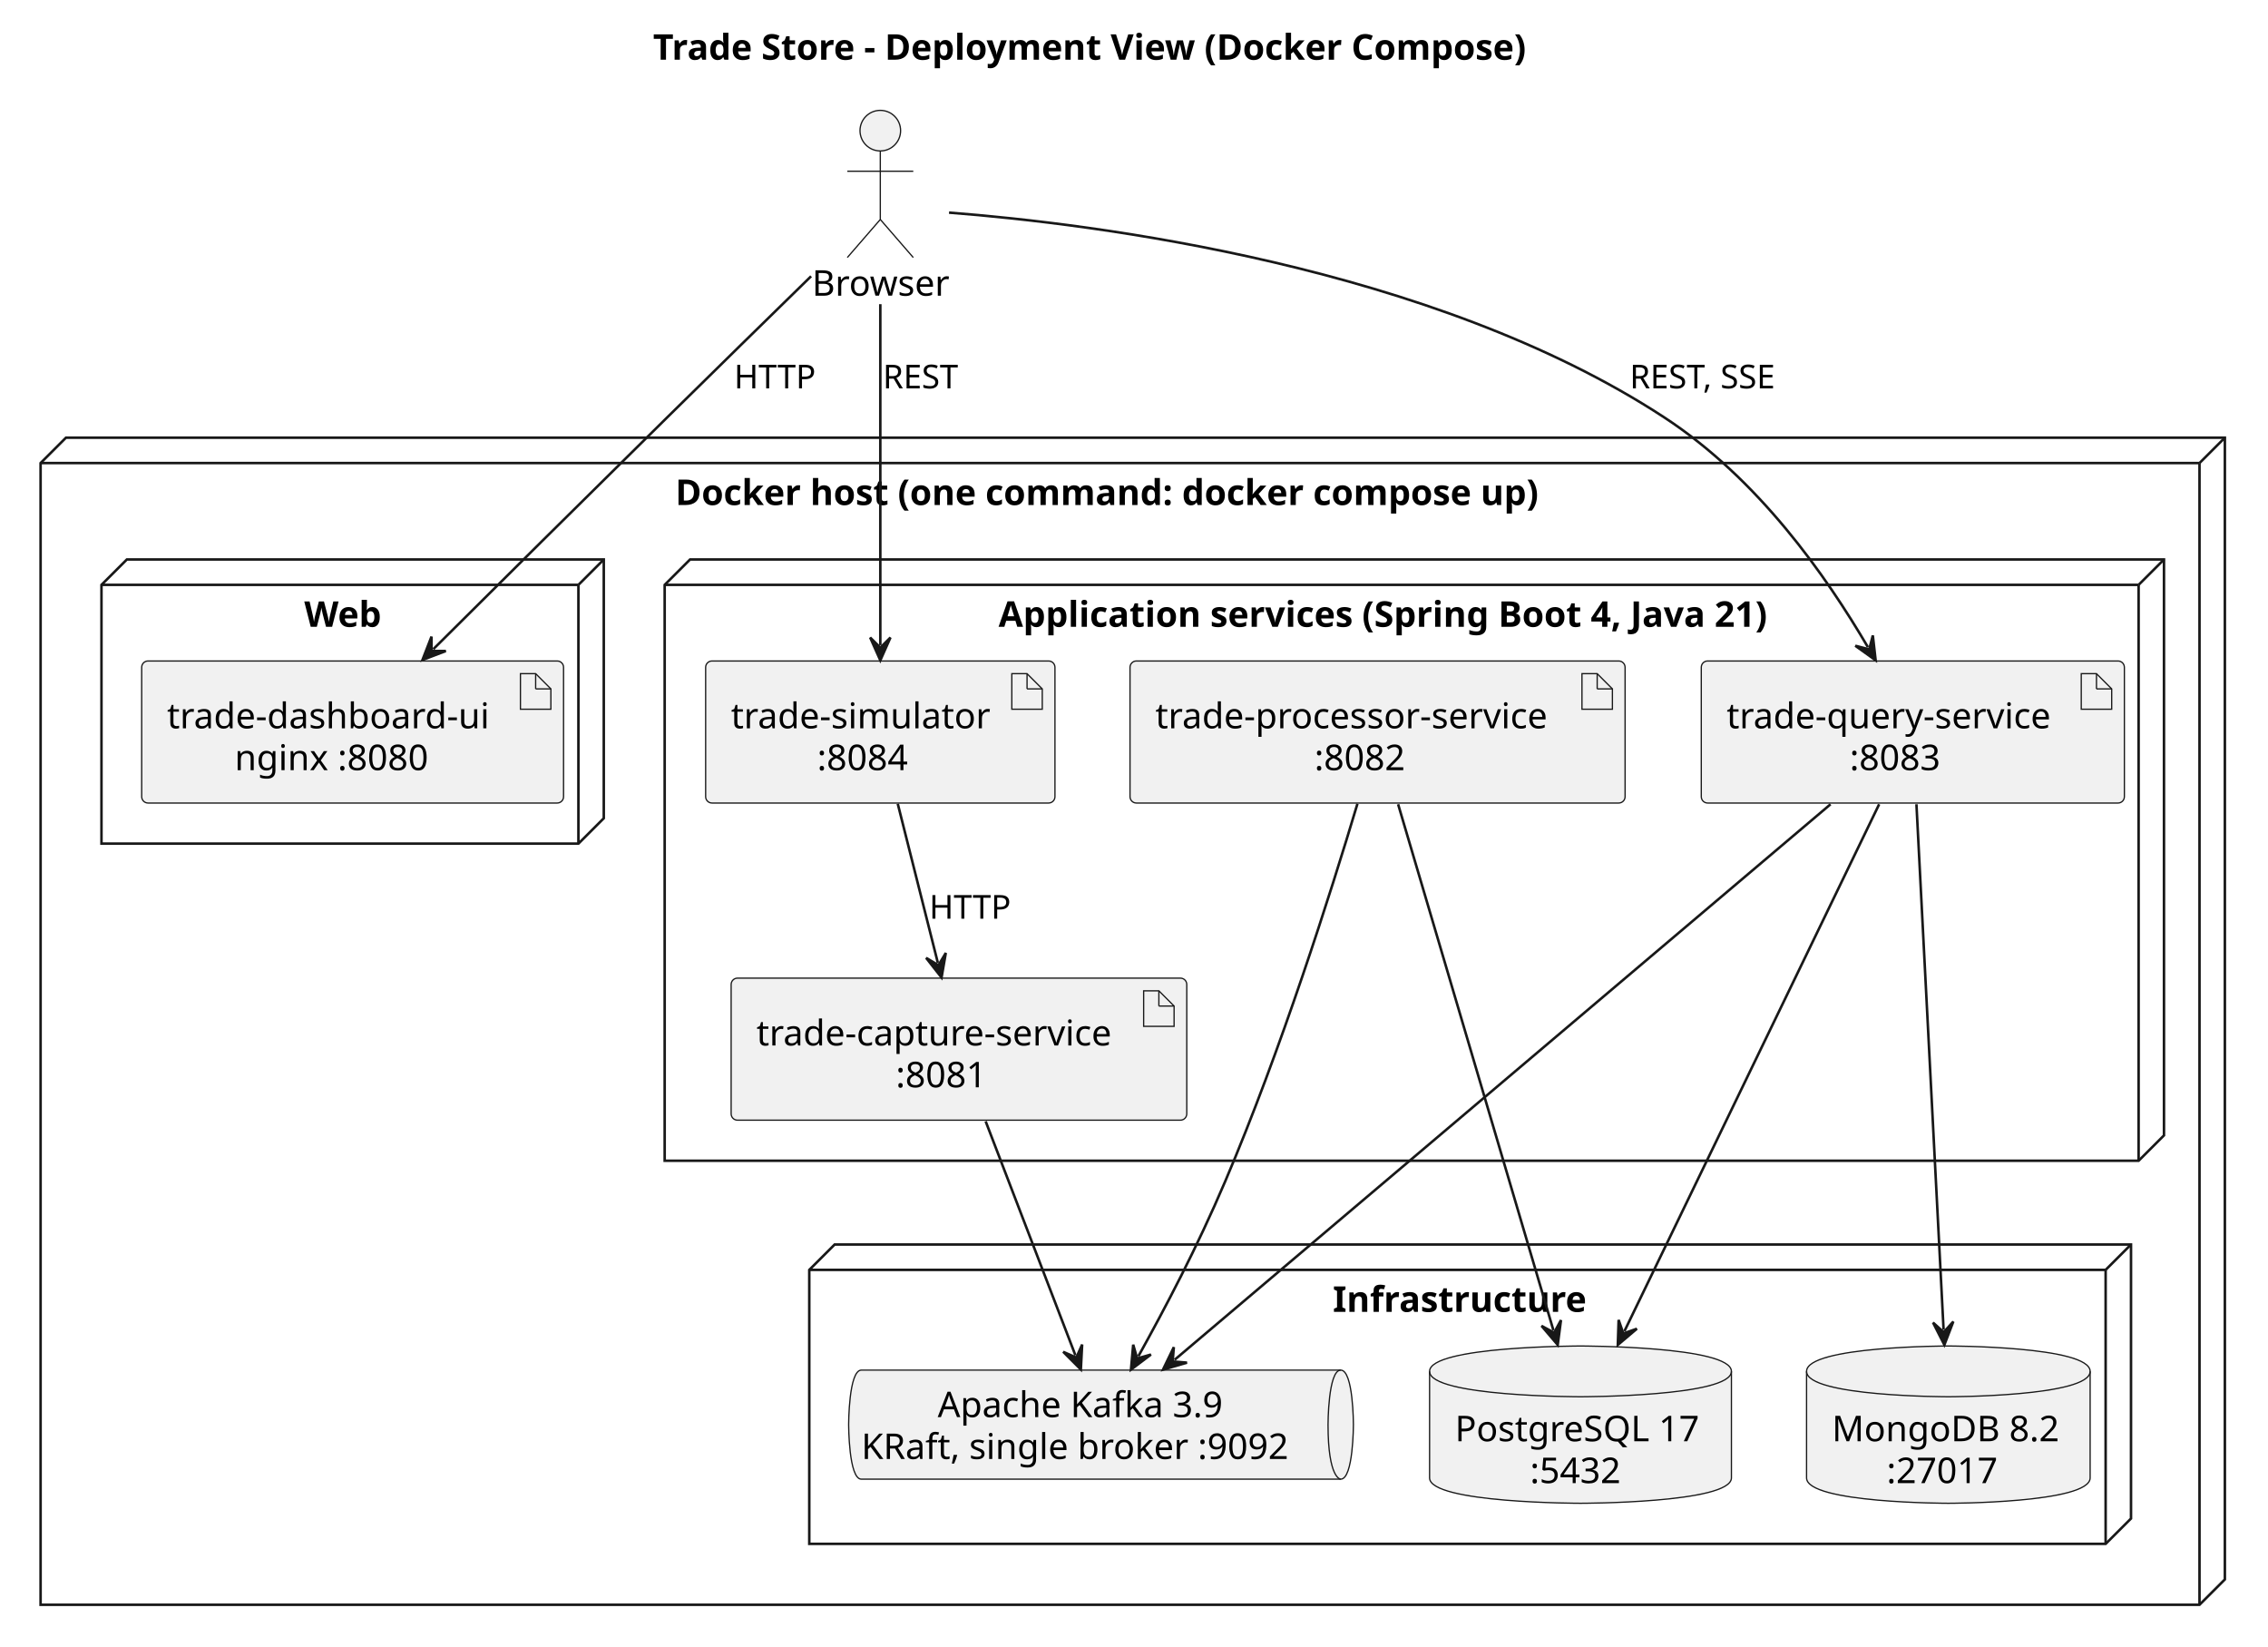
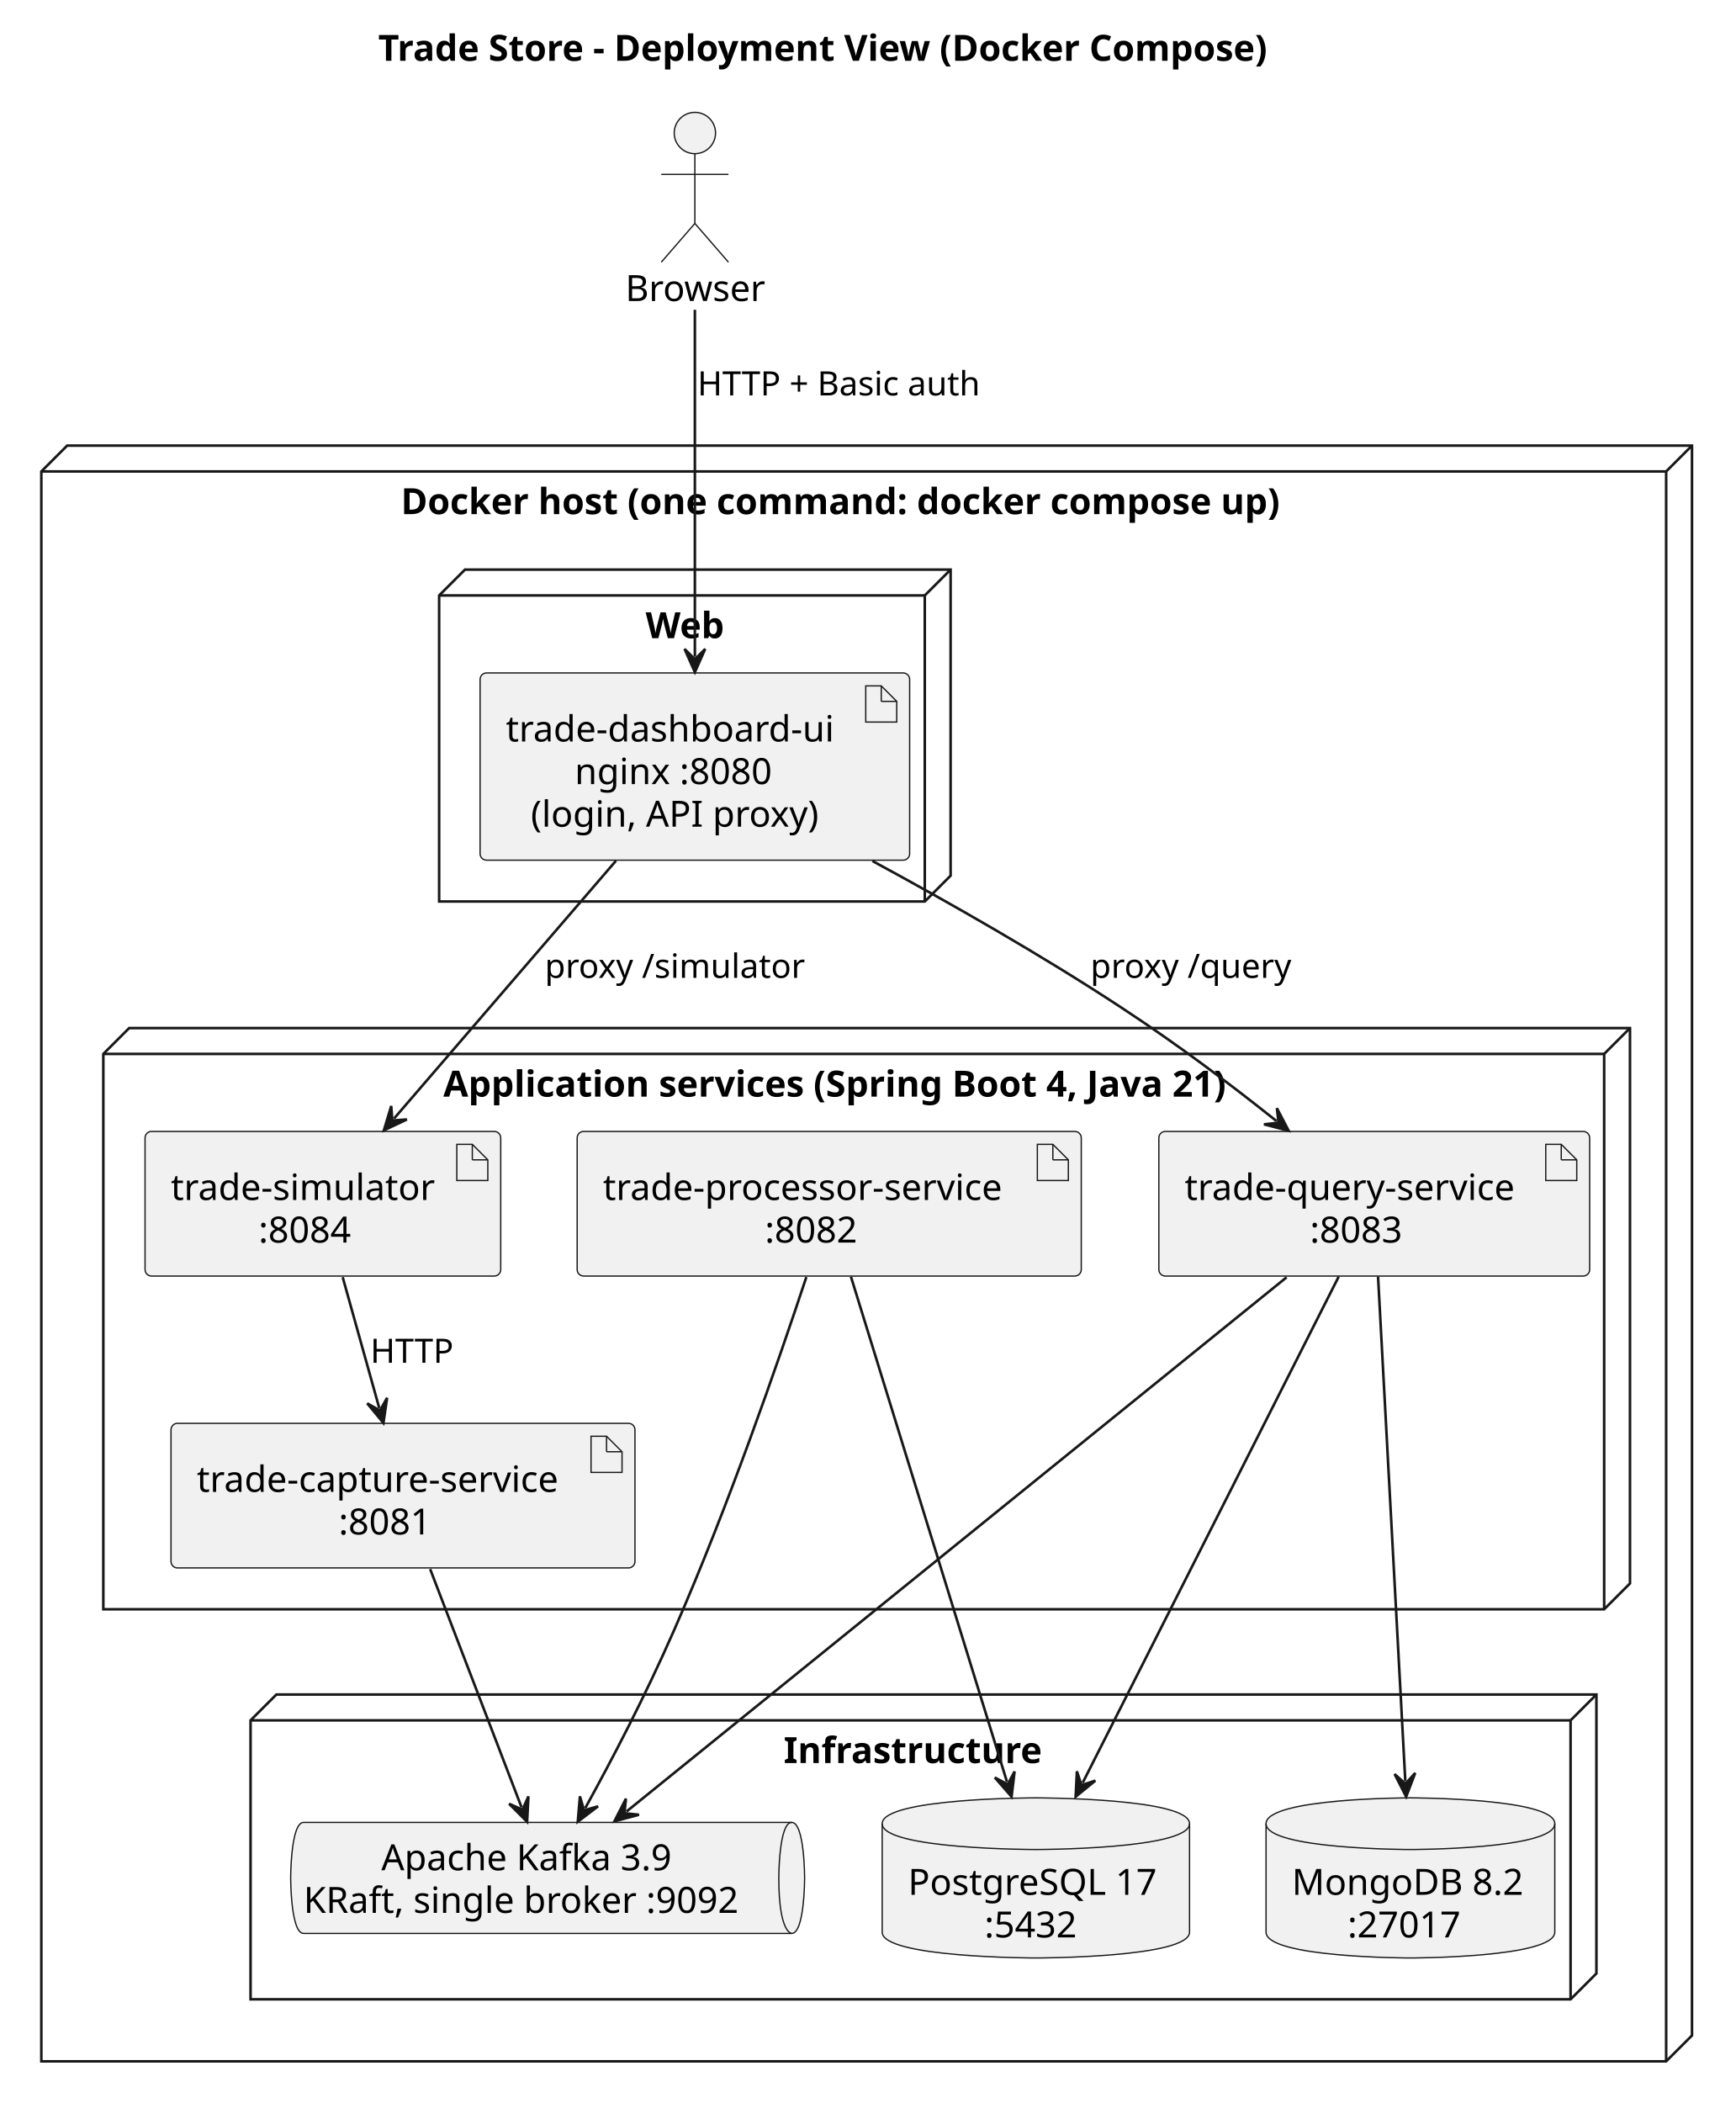
- <svg xmlns="http://www.w3.org/2000/svg" contentStyleType="text/css" height="649px" preserveAspectRatio="none" style="width:894px;height:649px;background:#FFFFFF;" version="1.1" viewBox="0 0 894 649" width="894px" zoomAndPan="magnify">
+ <svg xmlns="http://www.w3.org/2000/svg" contentStyleType="text/css" height="814px" preserveAspectRatio="none" style="width:672px;height:814px;background:#FFFFFF;" version="1.1" viewBox="0 0 672 814" width="672px" zoomAndPan="magnify">
  <defs />
  <g>
-     <text fill="#000000" font-family="sans-serif" font-size="14" font-weight="bold" lengthAdjust="spacing" textLength="365.169" x="257.416" y="23.535">Trade Store - Deployment View (Docker Compose)</text>
+     <text fill="#000000" font-family="sans-serif" font-size="14" font-weight="bold" lengthAdjust="spacing" textLength="365.169" x="146.416" y="23.535">Trade Store - Deployment View (Docker Compose)</text>
    <g id="cluster_host">
-       <polygon fill="none" points="16,182.478,26,172.478,877,172.478,877,622.408,867,632.408,16,632.408,16,182.478" style="stroke:#181818;stroke-width:1;" />
-       <line style="stroke:#181818;stroke-width:1;" x1="867" x2="877" y1="182.478" y2="172.478" />
-       <line style="stroke:#181818;stroke-width:1;" x1="16" x2="867" y1="182.478" y2="182.478" />
-       <line style="stroke:#181818;stroke-width:1;" x1="867" x2="867" y1="182.478" y2="632.408" />
-       <text fill="#000000" font-family="sans-serif" font-size="14" font-weight="bold" lengthAdjust="spacing" textLength="352.625" x="266.188" y="199.013">Docker host (one command: docker compose up)</text>
+       <polygon fill="none" points="16,182.478,26,172.478,655,172.478,655,787.868,645,797.868,16,797.868,16,182.478" style="stroke:#181818;stroke-width:1;" />
+       <line style="stroke:#181818;stroke-width:1;" x1="645" x2="655" y1="182.478" y2="172.478" />
+       <line style="stroke:#181818;stroke-width:1;" x1="16" x2="645" y1="182.478" y2="182.478" />
+       <line style="stroke:#181818;stroke-width:1;" x1="645" x2="645" y1="182.478" y2="797.868" />
+       <text fill="#000000" font-family="sans-serif" font-size="14" font-weight="bold" lengthAdjust="spacing" textLength="352.625" x="155.188" y="199.013">Docker host (one command: docker compose up)</text>
    </g>
    <g id="cluster_web">
-       <polygon fill="none" points="40,230.478,50,220.478,238,220.478,238,322.458,228,332.458,40,332.458,40,230.478" style="stroke:#181818;stroke-width:1;" />
-       <line style="stroke:#181818;stroke-width:1;" x1="228" x2="238" y1="230.478" y2="220.478" />
-       <line style="stroke:#181818;stroke-width:1;" x1="40" x2="228" y1="230.478" y2="230.478" />
-       <line style="stroke:#181818;stroke-width:1;" x1="228" x2="228" y1="230.478" y2="332.458" />
-       <text fill="#000000" font-family="sans-serif" font-size="14" font-weight="bold" lengthAdjust="spacing" textLength="30.133" x="119.934" y="247.013">Web</text>
+       <polygon fill="none" points="170,230.478,180,220.478,368,220.478,368,338.938,358,348.938,170,348.938,170,230.478" style="stroke:#181818;stroke-width:1;" />
+       <line style="stroke:#181818;stroke-width:1;" x1="358" x2="368" y1="230.478" y2="220.478" />
+       <line style="stroke:#181818;stroke-width:1;" x1="170" x2="358" y1="230.478" y2="230.478" />
+       <line style="stroke:#181818;stroke-width:1;" x1="358" x2="358" y1="230.478" y2="348.938" />
+       <text fill="#000000" font-family="sans-serif" font-size="14" font-weight="bold" lengthAdjust="spacing" textLength="30.133" x="249.934" y="247.013">Web</text>
    </g>
    <g id="cluster_apps">
-       <polygon fill="none" points="262,230.478,272,220.478,853,220.478,853,447.428,843,457.428,262,457.428,262,230.478" style="stroke:#181818;stroke-width:1;" />
-       <line style="stroke:#181818;stroke-width:1;" x1="843" x2="853" y1="230.478" y2="220.478" />
-       <line style="stroke:#181818;stroke-width:1;" x1="262" x2="843" y1="230.478" y2="230.478" />
-       <line style="stroke:#181818;stroke-width:1;" x1="843" x2="843" y1="230.478" y2="457.428" />
-       <text fill="#000000" font-family="sans-serif" font-size="14" font-weight="bold" lengthAdjust="spacing" textLength="319.772" x="393.614" y="247.013">Application services (Spring Boot 4, Java 21)</text>
+       <polygon fill="none" points="40,407.938,50,397.938,631,397.938,631,612.888,621,622.888,40,622.888,40,407.938" style="stroke:#181818;stroke-width:1;" />
+       <line style="stroke:#181818;stroke-width:1;" x1="621" x2="631" y1="407.938" y2="397.938" />
+       <line style="stroke:#181818;stroke-width:1;" x1="40" x2="621" y1="407.938" y2="407.938" />
+       <line style="stroke:#181818;stroke-width:1;" x1="621" x2="621" y1="407.938" y2="622.888" />
+       <text fill="#000000" font-family="sans-serif" font-size="14" font-weight="bold" lengthAdjust="spacing" textLength="319.772" x="171.614" y="424.473">Application services (Spring Boot 4, Java 21)</text>
    </g>
    <g id="cluster_infra">
-       <polygon fill="none" points="319,500.428,329,490.428,840,490.428,840,598.408,830,608.408,319,608.408,319,500.428" style="stroke:#181818;stroke-width:1;" />
-       <line style="stroke:#181818;stroke-width:1;" x1="830" x2="840" y1="500.428" y2="490.428" />
-       <line style="stroke:#181818;stroke-width:1;" x1="319" x2="830" y1="500.428" y2="500.428" />
-       <line style="stroke:#181818;stroke-width:1;" x1="830" x2="830" y1="500.428" y2="608.408" />
-       <text fill="#000000" font-family="sans-serif" font-size="14" font-weight="bold" lengthAdjust="spacing" textLength="100.269" x="525.365" y="516.963">Infrastructure</text>
+       <polygon fill="none" points="97,665.888,107,655.888,618,655.888,618,763.868,608,773.868,97,773.868,97,665.888" style="stroke:#181818;stroke-width:1;" />
+       <line style="stroke:#181818;stroke-width:1;" x1="608" x2="618" y1="665.888" y2="655.888" />
+       <line style="stroke:#181818;stroke-width:1;" x1="97" x2="608" y1="665.888" y2="665.888" />
+       <line style="stroke:#181818;stroke-width:1;" x1="608" x2="608" y1="665.888" y2="773.868" />
+       <text fill="#000000" font-family="sans-serif" font-size="14" font-weight="bold" lengthAdjust="spacing" textLength="100.269" x="303.365" y="682.423">Infrastructure</text>
    </g>
    <g id="elem_ui">
-       <rect fill="#F1F1F1" height="55.977" rx="2.5" ry="2.5" style="stroke:#181818;stroke-width:0.5;" width="166.295" x="55.85" y="260.478" />
-       <polygon fill="#F1F1F1" points="205.145,265.478,205.145,279.478,217.145,279.478,217.145,271.478,211.145,265.478,205.145,265.478" style="stroke:#181818;stroke-width:0.5;" />
-       <line style="stroke:#181818;stroke-width:0.5;" x1="211.145" x2="211.145" y1="265.478" y2="271.478" />
-       <line style="stroke:#181818;stroke-width:0.5;" x1="217.145" x2="211.145" y1="271.478" y2="271.478" />
-       <text fill="#000000" font-family="sans-serif" font-size="14" lengthAdjust="spacing" textLength="136.295" x="65.85" y="287.013">trade-dashboard-ui</text>
-       <text fill="#000000" font-family="sans-serif" font-size="14" lengthAdjust="spacing" textLength="83.009" x="92.493" y="303.502">nginx :8080</text>
+       <rect fill="#F1F1F1" height="72.465" rx="2.5" ry="2.5" style="stroke:#181818;stroke-width:0.5;" width="166.295" x="185.85" y="260.478" />
+       <polygon fill="#F1F1F1" points="335.145,265.478,335.145,279.478,347.145,279.478,347.145,271.478,341.145,265.478,335.145,265.478" style="stroke:#181818;stroke-width:0.5;" />
+       <line style="stroke:#181818;stroke-width:0.5;" x1="341.145" x2="341.145" y1="265.478" y2="271.478" />
+       <line style="stroke:#181818;stroke-width:0.5;" x1="347.145" x2="341.145" y1="271.478" y2="271.478" />
+       <text fill="#000000" font-family="sans-serif" font-size="14" lengthAdjust="spacing" textLength="136.295" x="195.85" y="287.013">trade-dashboard-ui</text>
+       <text fill="#000000" font-family="sans-serif" font-size="14" lengthAdjust="spacing" textLength="83.009" x="222.493" y="303.502">nginx :8080</text>
+       <text fill="#000000" font-family="sans-serif" font-size="14" lengthAdjust="spacing" textLength="116.977" x="205.509" y="319.99">(login, API proxy)</text>
    </g>
    <g id="elem_capture">
-       <rect fill="#F1F1F1" height="55.977" rx="2.5" ry="2.5" style="stroke:#181818;stroke-width:0.5;" width="179.605" x="288.2" y="385.458" />
-       <polygon fill="#F1F1F1" points="450.805,390.458,450.805,404.458,462.805,404.458,462.805,396.458,456.805,390.458,450.805,390.458" style="stroke:#181818;stroke-width:0.5;" />
-       <line style="stroke:#181818;stroke-width:0.5;" x1="456.805" x2="456.805" y1="390.458" y2="396.458" />
-       <line style="stroke:#181818;stroke-width:0.5;" x1="462.805" x2="456.805" y1="396.458" y2="396.458" />
-       <text fill="#000000" font-family="sans-serif" font-size="14" lengthAdjust="spacing" textLength="149.605" x="298.2" y="411.993">trade-capture-service</text>
-       <text fill="#000000" font-family="sans-serif" font-size="14" lengthAdjust="spacing" textLength="39.84" x="353.082" y="428.482">:8081</text>
+       <rect fill="#F1F1F1" height="55.977" rx="2.5" ry="2.5" style="stroke:#181818;stroke-width:0.5;" width="179.605" x="66.2" y="550.918" />
+       <polygon fill="#F1F1F1" points="228.804,555.918,228.804,569.918,240.804,569.918,240.804,561.918,234.804,555.918,228.804,555.918" style="stroke:#181818;stroke-width:0.5;" />
+       <line style="stroke:#181818;stroke-width:0.5;" x1="234.804" x2="234.804" y1="555.918" y2="561.918" />
+       <line style="stroke:#181818;stroke-width:0.5;" x1="240.804" x2="234.804" y1="561.918" y2="561.918" />
+       <text fill="#000000" font-family="sans-serif" font-size="14" lengthAdjust="spacing" textLength="149.605" x="76.2" y="577.453">trade-capture-service</text>
+       <text fill="#000000" font-family="sans-serif" font-size="14" lengthAdjust="spacing" textLength="39.84" x="131.082" y="593.942">:8081</text>
    </g>
    <g id="elem_processor">
-       <rect fill="#F1F1F1" height="55.977" rx="2.5" ry="2.5" style="stroke:#181818;stroke-width:0.5;" width="195.149" x="445.43" y="260.478" />
-       <polygon fill="#F1F1F1" points="623.579,265.478,623.579,279.478,635.579,279.478,635.579,271.478,629.579,265.478,623.579,265.478" style="stroke:#181818;stroke-width:0.5;" />
-       <line style="stroke:#181818;stroke-width:0.5;" x1="629.579" x2="629.579" y1="265.478" y2="271.478" />
-       <line style="stroke:#181818;stroke-width:0.5;" x1="635.579" x2="629.579" y1="271.478" y2="271.478" />
-       <text fill="#000000" font-family="sans-serif" font-size="14" lengthAdjust="spacing" textLength="165.149" x="455.43" y="287.013">trade-processor-service</text>
-       <text fill="#000000" font-family="sans-serif" font-size="14" lengthAdjust="spacing" textLength="39.84" x="518.085" y="303.502">:8082</text>
+       <rect fill="#F1F1F1" height="55.977" rx="2.5" ry="2.5" style="stroke:#181818;stroke-width:0.5;" width="195.149" x="223.43" y="437.938" />
+       <polygon fill="#F1F1F1" points="401.579,442.938,401.579,456.938,413.579,456.938,413.579,448.938,407.579,442.938,401.579,442.938" style="stroke:#181818;stroke-width:0.5;" />
+       <line style="stroke:#181818;stroke-width:0.5;" x1="407.579" x2="407.579" y1="442.938" y2="448.938" />
+       <line style="stroke:#181818;stroke-width:0.5;" x1="413.579" x2="407.579" y1="448.938" y2="448.938" />
+       <text fill="#000000" font-family="sans-serif" font-size="14" lengthAdjust="spacing" textLength="165.149" x="233.43" y="464.473">trade-processor-service</text>
+       <text fill="#000000" font-family="sans-serif" font-size="14" lengthAdjust="spacing" textLength="39.84" x="296.085" y="480.962">:8082</text>
    </g>
    <g id="elem_query">
-       <rect fill="#F1F1F1" height="55.977" rx="2.5" ry="2.5" style="stroke:#181818;stroke-width:0.5;" width="166.78" x="670.61" y="260.478" />
-       <polygon fill="#F1F1F1" points="820.39,265.478,820.39,279.478,832.39,279.478,832.39,271.478,826.39,265.478,820.39,265.478" style="stroke:#181818;stroke-width:0.5;" />
-       <line style="stroke:#181818;stroke-width:0.5;" x1="826.39" x2="826.39" y1="265.478" y2="271.478" />
-       <line style="stroke:#181818;stroke-width:0.5;" x1="832.39" x2="826.39" y1="271.478" y2="271.478" />
-       <text fill="#000000" font-family="sans-serif" font-size="14" lengthAdjust="spacing" textLength="136.78" x="680.61" y="287.013">trade-query-service</text>
-       <text fill="#000000" font-family="sans-serif" font-size="14" lengthAdjust="spacing" textLength="39.84" x="729.08" y="303.502">:8083</text>
+       <rect fill="#F1F1F1" height="55.977" rx="2.5" ry="2.5" style="stroke:#181818;stroke-width:0.5;" width="166.78" x="448.61" y="437.938" />
+       <polygon fill="#F1F1F1" points="598.39,442.938,598.39,456.938,610.39,456.938,610.39,448.938,604.39,442.938,598.39,442.938" style="stroke:#181818;stroke-width:0.5;" />
+       <line style="stroke:#181818;stroke-width:0.5;" x1="604.39" x2="604.39" y1="442.938" y2="448.938" />
+       <line style="stroke:#181818;stroke-width:0.5;" x1="610.39" x2="604.39" y1="448.938" y2="448.938" />
+       <text fill="#000000" font-family="sans-serif" font-size="14" lengthAdjust="spacing" textLength="136.78" x="458.61" y="464.473">trade-query-service</text>
+       <text fill="#000000" font-family="sans-serif" font-size="14" lengthAdjust="spacing" textLength="39.84" x="507.08" y="480.962">:8083</text>
    </g>
    <g id="elem_sim">
-       <rect fill="#F1F1F1" height="55.977" rx="2.5" ry="2.5" style="stroke:#181818;stroke-width:0.5;" width="137.693" x="278.15" y="260.478" />
-       <polygon fill="#F1F1F1" points="398.843,265.478,398.843,279.478,410.843,279.478,410.843,271.478,404.843,265.478,398.843,265.478" style="stroke:#181818;stroke-width:0.5;" />
-       <line style="stroke:#181818;stroke-width:0.5;" x1="404.843" x2="404.843" y1="265.478" y2="271.478" />
-       <line style="stroke:#181818;stroke-width:0.5;" x1="410.843" x2="404.843" y1="271.478" y2="271.478" />
-       <text fill="#000000" font-family="sans-serif" font-size="14" lengthAdjust="spacing" textLength="107.693" x="288.15" y="287.013">trade-simulator</text>
-       <text fill="#000000" font-family="sans-serif" font-size="14" lengthAdjust="spacing" textLength="39.84" x="322.077" y="303.502">:8084</text>
+       <rect fill="#F1F1F1" height="55.977" rx="2.5" ry="2.5" style="stroke:#181818;stroke-width:0.5;" width="137.693" x="56.15" y="437.938" />
+       <polygon fill="#F1F1F1" points="176.843,442.938,176.843,456.938,188.843,456.938,188.843,448.938,182.843,442.938,176.843,442.938" style="stroke:#181818;stroke-width:0.5;" />
+       <line style="stroke:#181818;stroke-width:0.5;" x1="182.843" x2="182.843" y1="442.938" y2="448.938" />
+       <line style="stroke:#181818;stroke-width:0.5;" x1="188.843" x2="182.843" y1="448.938" y2="448.938" />
+       <text fill="#000000" font-family="sans-serif" font-size="14" lengthAdjust="spacing" textLength="107.693" x="66.15" y="464.473">trade-simulator</text>
+       <text fill="#000000" font-family="sans-serif" font-size="14" lengthAdjust="spacing" textLength="39.84" x="100.077" y="480.962">:8084</text>
    </g>
    <g id="elem_kafka">
-       <path d="M339.52,539.928 L528.485,539.928 C533.485,539.928 533.485,561.417 533.485,561.417 C533.485,561.417 533.485,582.905 528.485,582.905 L339.52,582.905 C334.52,582.905 334.52,561.417 334.52,561.417 C334.52,561.417 334.52,539.928 339.52,539.928 " fill="#F1F1F1" style="stroke:#181818;stroke-width:0.5;" />
-       <path d="M528.485,539.928 C523.485,539.928 523.485,561.417 523.485,561.417 C523.485,582.905 528.485,582.905 528.485,582.905 " fill="none" style="stroke:#181818;stroke-width:0.5;" />
-       <text fill="#000000" font-family="sans-serif" font-size="14" lengthAdjust="spacing" textLength="118.788" x="369.608" y="558.463">Apache Kafka 3.9</text>
-       <text fill="#000000" font-family="sans-serif" font-size="14" lengthAdjust="spacing" textLength="178.965" x="339.52" y="574.952">KRaft, single broker :9092</text>
+       <path d="M117.52,705.388 L306.485,705.388 C311.485,705.388 311.485,726.877 311.485,726.877 C311.485,726.877 311.485,748.365 306.485,748.365 L117.52,748.365 C112.52,748.365 112.52,726.877 112.52,726.877 C112.52,726.877 112.52,705.388 117.52,705.388 " fill="#F1F1F1" style="stroke:#181818;stroke-width:0.5;" />
+       <path d="M306.485,705.388 C301.485,705.388 301.485,726.877 301.485,726.877 C301.485,748.365 306.485,748.365 306.485,748.365 " fill="none" style="stroke:#181818;stroke-width:0.5;" />
+       <text fill="#000000" font-family="sans-serif" font-size="14" lengthAdjust="spacing" textLength="118.788" x="147.608" y="723.923">Apache Kafka 3.9</text>
+       <text fill="#000000" font-family="sans-serif" font-size="14" lengthAdjust="spacing" textLength="178.965" x="117.52" y="740.412">KRaft, single broker :9092</text>
    </g>
    <g id="elem_pg">
-       <path d="M563.51,540.428 C563.51,530.428 623.002,530.428 623.002,530.428 C623.002,530.428 682.494,530.428 682.494,540.428 L682.494,582.405 C682.494,592.405 623.002,592.405 623.002,592.405 C623.002,592.405 563.51,592.405 563.51,582.405 L563.51,540.428 " fill="#F1F1F1" style="stroke:#181818;stroke-width:0.5;" />
-       <path d="M563.51,540.428 C563.51,550.428 623.002,550.428 623.002,550.428 C623.002,550.428 682.494,550.428 682.494,540.428 " fill="none" style="stroke:#181818;stroke-width:0.5;" />
-       <text fill="#000000" font-family="sans-serif" font-size="14" lengthAdjust="spacing" textLength="98.984" x="573.51" y="567.963">PostgreSQL 17</text>
-       <text fill="#000000" font-family="sans-serif" font-size="14" lengthAdjust="spacing" textLength="39.84" x="603.082" y="584.452">:5432</text>
+       <path d="M341.51,705.888 C341.51,695.888 401.002,695.888 401.002,695.888 C401.002,695.888 460.494,695.888 460.494,705.888 L460.494,747.865 C460.494,757.865 401.002,757.865 401.002,757.865 C401.002,757.865 341.51,757.865 341.51,747.865 L341.51,705.888 " fill="#F1F1F1" style="stroke:#181818;stroke-width:0.5;" />
+       <path d="M341.51,705.888 C341.51,715.888 401.002,715.888 401.002,715.888 C401.002,715.888 460.494,715.888 460.494,705.888 " fill="none" style="stroke:#181818;stroke-width:0.5;" />
+       <text fill="#000000" font-family="sans-serif" font-size="14" lengthAdjust="spacing" textLength="98.984" x="351.51" y="733.423">PostgreSQL 17</text>
+       <text fill="#000000" font-family="sans-serif" font-size="14" lengthAdjust="spacing" textLength="39.84" x="381.082" y="749.912">:5432</text>
    </g>
    <g id="elem_mongo">
-       <path d="M712.11,540.428 C712.11,530.428 768,530.428 768,530.428 C768,530.428 823.889,530.428 823.889,540.428 L823.889,582.405 C823.889,592.405 768,592.405 768,592.405 C768,592.405 712.11,592.405 712.11,582.405 L712.11,540.428 " fill="#F1F1F1" style="stroke:#181818;stroke-width:0.5;" />
-       <path d="M712.11,540.428 C712.11,550.428 768,550.428 768,550.428 C768,550.428 823.889,550.428 823.889,540.428 " fill="none" style="stroke:#181818;stroke-width:0.5;" />
-       <text fill="#000000" font-family="sans-serif" font-size="14" lengthAdjust="spacing" textLength="91.779" x="722.11" y="567.963">MongoDB 8.2</text>
-       <text fill="#000000" font-family="sans-serif" font-size="14" lengthAdjust="spacing" textLength="48.692" x="743.654" y="584.452">:27017</text>
+       <path d="M490.11,705.888 C490.11,695.888 546,695.888 546,695.888 C546,695.888 601.889,695.888 601.889,705.888 L601.889,747.865 C601.889,757.865 546,757.865 546,757.865 C546,757.865 490.11,757.865 490.11,747.865 L490.11,705.888 " fill="#F1F1F1" style="stroke:#181818;stroke-width:0.5;" />
+       <path d="M490.11,705.888 C490.11,715.888 546,715.888 546,715.888 C546,715.888 601.889,715.888 601.889,705.888 " fill="none" style="stroke:#181818;stroke-width:0.5;" />
+       <text fill="#000000" font-family="sans-serif" font-size="14" lengthAdjust="spacing" textLength="91.779" x="500.11" y="733.423">MongoDB 8.2</text>
+       <text fill="#000000" font-family="sans-serif" font-size="14" lengthAdjust="spacing" textLength="48.692" x="521.654" y="749.912">:27017</text>
    </g>
    <g id="elem_browser">
-       <ellipse cx="346.997" cy="51.488" fill="#F1F1F1" rx="8" ry="8" style="stroke:#181818;stroke-width:0.5;" />
-       <path d="M346.997,59.488 L346.997,86.488 M333.997,67.488 L359.997,67.488 M346.997,86.488 L333.997,101.488 M346.997,86.488 L359.997,101.488 " fill="none" style="stroke:#181818;stroke-width:0.5;" />
-       <text fill="#000000" font-family="sans-serif" font-size="14" lengthAdjust="spacing" textLength="53.833" x="320.08" y="116.523">Browser</text>
+       <ellipse cx="268.997" cy="51.488" fill="#F1F1F1" rx="8" ry="8" style="stroke:#181818;stroke-width:0.5;" />
+       <path d="M268.997,59.488 L268.997,86.488 M255.996,67.488 L281.997,67.488 M268.997,86.488 L255.996,101.488 M268.997,86.488 L281.997,101.488 " fill="none" style="stroke:#181818;stroke-width:0.5;" />
+       <text fill="#000000" font-family="sans-serif" font-size="14" lengthAdjust="spacing" textLength="53.833" x="242.08" y="116.523">Browser</text>
    </g>
    <g id="link_browser_ui">
-       <path d="M319.72,108.858 C303.26,124.938 281.9,145.858 263,164.478 C229.74,197.258 195.874,230.867 170.784,255.827 " fill="none" id="browser-to-ui" style="stroke:#181818;stroke-width:1;" />
-       <polygon fill="#181818" points="166.53,260.058,175.732,256.547,170.075,256.532,170.089,250.875,166.53,260.058" style="stroke:#181818;stroke-width:1;" />
-       <text fill="#000000" font-family="sans-serif" font-size="13" lengthAdjust="spacing" textLength="33.179" x="289.35" y="153.047">HTTP</text>
+       <path d="M269,119.908 C269,159.518 269,215.388 269,254.178 " fill="none" id="browser-to-ui" style="stroke:#181818;stroke-width:1;" />
+       <polygon fill="#181818" points="269,260.178,273,251.178,269,255.178,265,251.178,269,260.178" style="stroke:#181818;stroke-width:1;" />
+       <text fill="#000000" font-family="sans-serif" font-size="13" lengthAdjust="spacing" textLength="115.731" x="270" y="153.047">HTTP + Basic auth</text>
    </g>
-     <g id="link_browser_query">
-       <path d="M374.09,83.788 C430.83,88.188 564.47,104.628 656,164.478 C693.25,188.828 719.751,226.865 736.301,255.035 " fill="none" id="browser-to-query" style="stroke:#181818;stroke-width:1;" />
-       <polygon fill="#181818" points="739.34,260.208,738.23,250.422,736.807,255.897,731.332,254.475,739.34,260.208" style="stroke:#181818;stroke-width:1;" />
-       <text fill="#000000" font-family="sans-serif" font-size="13" lengthAdjust="spacing" textLength="59.763" x="642.4" y="153.047">REST, SSE</text>
+     <g id="link_ui_query">
+       <path d="M337.73,333.258 C367.86,349.578 403.28,369.748 434,389.938 C456.38,404.648 475.576,419.131 494.166,433.931 " fill="none" id="ui-to-query" style="stroke:#181818;stroke-width:1;" />
+       <polygon fill="#181818" points="498.86,437.668,494.31,428.933,494.948,434.554,489.327,435.192,498.86,437.668" style="stroke:#181818;stroke-width:1;" />
+       <text fill="#000000" font-family="sans-serif" font-size="13" lengthAdjust="spacing" textLength="82.786" x="422.12" y="378.507">proxy /query</text>
    </g>
-     <g id="link_browser_sim">
-       <path d="M347,119.878 C347,160.498 347,218.188 347,254.228 " fill="none" id="browser-to-sim" style="stroke:#181818;stroke-width:1;" />
-       <polygon fill="#181818" points="347,260.228,351,251.228,347,255.228,343,251.228,347,260.228" style="stroke:#181818;stroke-width:1;" />
-       <text fill="#000000" font-family="sans-serif" font-size="13" lengthAdjust="spacing" textLength="30.488" x="348" y="153.047">REST</text>
+     <g id="link_ui_sim">
+       <path d="M238.46,333.168 C211.63,364.328 177.066,404.472 152.526,432.962 " fill="none" id="ui-to-sim" style="stroke:#181818;stroke-width:1;" />
+       <polygon fill="#181818" points="148.61,437.508,157.514,433.3,151.873,433.72,151.453,428.079,148.61,437.508" style="stroke:#181818;stroke-width:1;" />
+       <text fill="#000000" font-family="sans-serif" font-size="13" lengthAdjust="spacing" textLength="106.876" x="210.9" y="378.507">proxy /simulator</text>
    </g>
    <g id="link_sim_capture">
-       <path d="M353.88,316.758 C359.02,337.138 364.544,359.05 369.674,379.41 " fill="none" id="sim-to-capture" style="stroke:#181818;stroke-width:1;" />
-       <polygon fill="#181818" points="371.14,385.228,372.82,375.524,369.918,380.38,365.062,377.478,371.14,385.228" style="stroke:#181818;stroke-width:1;" />
-       <text fill="#000000" font-family="sans-serif" font-size="13" lengthAdjust="spacing" textLength="33.179" x="366.28" y="362.027">HTTP</text>
+       <path d="M132.66,494.358 C137.47,511.558 142.025,527.87 146.815,545.01 " fill="none" id="sim-to-capture" style="stroke:#181818;stroke-width:1;" />
+       <polygon fill="#181818" points="148.43,550.788,149.86,541.044,147.084,545.973,142.155,543.197,148.43,550.788" style="stroke:#181818;stroke-width:1;" />
+       <text fill="#000000" font-family="sans-serif" font-size="13" lengthAdjust="spacing" textLength="33.179" x="143.36" y="527.487">HTTP</text>
    </g>
    <g id="link_capture_kafka">
-       <path d="M388.53,441.898 C399.43,470.308 414.06,508.447 423.9,534.087 " fill="none" id="capture-to-kafka" style="stroke:#181818;stroke-width:1;" />
-       <polygon fill="#181818" points="426.05,539.688,426.56,529.853,424.259,535.02,419.091,532.719,426.05,539.688" style="stroke:#181818;stroke-width:1;" />
+       <path d="M166.53,607.358 C177.43,635.768 192.06,673.907 201.9,699.547 " fill="none" id="capture-to-kafka" style="stroke:#181818;stroke-width:1;" />
+       <polygon fill="#181818" points="204.05,705.148,204.56,695.313,202.258,700.48,197.091,698.179,204.05,705.148" style="stroke:#181818;stroke-width:1;" />
    </g>
    <g id="link_processor_kafka">
-       <path d="M535.07,316.758 C524.58,351.758 504.87,414.058 483,465.428 C471.81,491.728 459.265,515.514 448.725,534.474 " fill="none" id="processor-to-kafka" style="stroke:#181818;stroke-width:1;" />
-       <polygon fill="#181818" points="445.81,539.718,453.679,533.796,448.239,535.348,446.687,529.909,445.81,539.718" style="stroke:#181818;stroke-width:1;" />
+       <path d="M312.15,494.318 C301.26,527.218 281.65,583.848 261,630.888 C249.52,657.058 237.012,680.861 226.561,699.861 " fill="none" id="processor-to-kafka" style="stroke:#181818;stroke-width:1;" />
+       <polygon fill="#181818" points="223.67,705.118,231.512,699.16,226.08,700.737,224.502,695.305,223.67,705.118" style="stroke:#181818;stroke-width:1;" />
    </g>
    <g id="link_query_kafka">
-       <path d="M721.56,316.938 C657.36,371.288 520.019,487.591 462.999,535.871 " fill="none" id="query-to-kafka" style="stroke:#181818;stroke-width:1;" />
-       <polygon fill="#181818" points="458.42,539.748,467.873,536.985,462.236,536.517,462.704,530.88,458.42,539.748" style="stroke:#181818;stroke-width:1;" />
+       <path d="M498.06,494.398 C433.72,546.458 299.974,654.684 242.504,701.194 " fill="none" id="query-to-kafka" style="stroke:#181818;stroke-width:1;" />
+       <polygon fill="#181818" points="237.84,704.968,247.352,702.416,241.727,701.823,242.32,696.197,237.84,704.968" style="stroke:#181818;stroke-width:1;" />
    </g>
    <g id="link_processor_pg">
-       <path d="M551.11,316.938 C566.17,367.928 596.62,471.094 612.32,524.234 " fill="none" id="processor-to-pg" style="stroke:#181818;stroke-width:1;" />
-       <polygon fill="#181818" points="614.02,529.988,615.306,520.224,612.603,525.193,607.634,522.49,614.02,529.988" style="stroke:#181818;stroke-width:1;" />
+       <path d="M329.41,494.148 C344.45,542.848 374.088,638.786 389.828,689.716 " fill="none" id="processor-to-pg" style="stroke:#181818;stroke-width:1;" />
+       <polygon fill="#181818" points="391.6,695.448,392.764,685.668,390.124,690.671,385.121,688.031,391.6,695.448" style="stroke:#181818;stroke-width:1;" />
    </g>
    <g id="link_query_pg">
-       <path d="M740.72,316.938 C716.07,367.928 666.022,471.447 640.322,524.587 " fill="none" id="query-to-pg" style="stroke:#181818;stroke-width:1;" />
-       <polygon fill="#181818" points="637.71,529.988,645.229,523.628,639.887,525.487,638.028,520.144,637.71,529.988" style="stroke:#181818;stroke-width:1;" />
+       <path d="M518.23,494.148 C493.59,542.848 444.868,639.164 419.108,690.094 " fill="none" id="query-to-pg" style="stroke:#181818;stroke-width:1;" />
+       <polygon fill="#181818" points="416.4,695.448,424.031,689.222,418.657,690.986,416.893,685.612,416.4,695.448" style="stroke:#181818;stroke-width:1;" />
    </g>
    <g id="link_query_mongo">
-       <path d="M755.42,316.938 C758.05,367.928 763.37,470.856 766.12,523.996 " fill="none" id="query-to-mongo" style="stroke:#181818;stroke-width:1;" />
-       <polygon fill="#181818" points="766.43,529.988,769.96,520.794,766.172,524.995,761.97,521.207,766.43,529.988" style="stroke:#181818;stroke-width:1;" />
+       <path d="M533.47,494.148 C536.1,542.848 541.277,638.527 544.027,689.457 " fill="none" id="query-to-mongo" style="stroke:#181818;stroke-width:1;" />
+       <polygon fill="#181818" points="544.35,695.448,547.859,686.246,544.08,690.456,539.871,686.677,544.35,695.448" style="stroke:#181818;stroke-width:1;" />
    </g>
  </g>
</svg>
